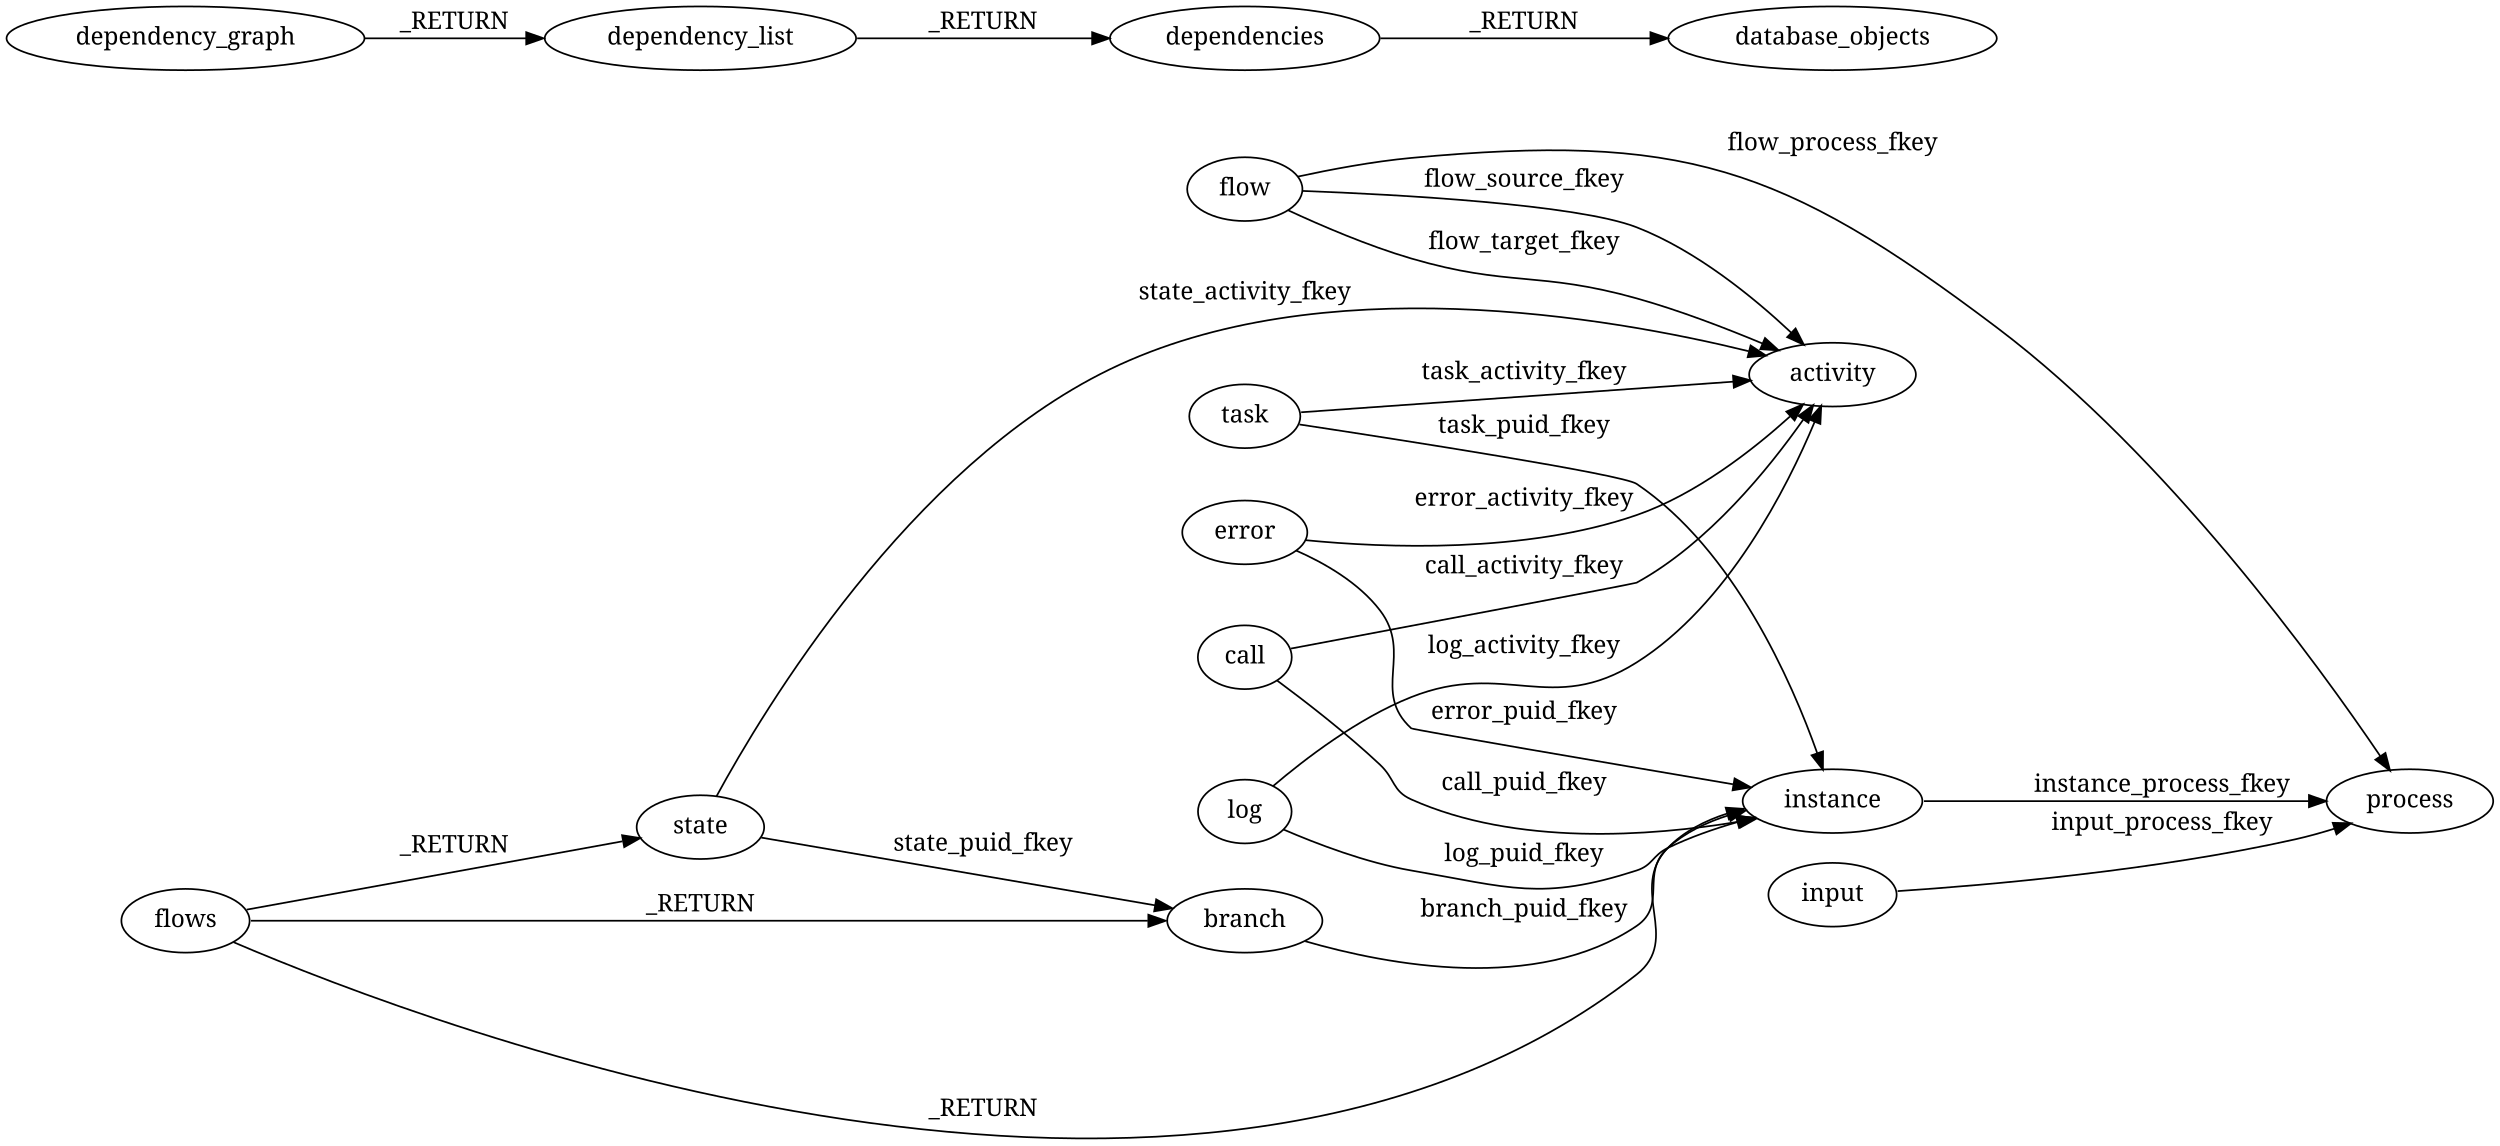
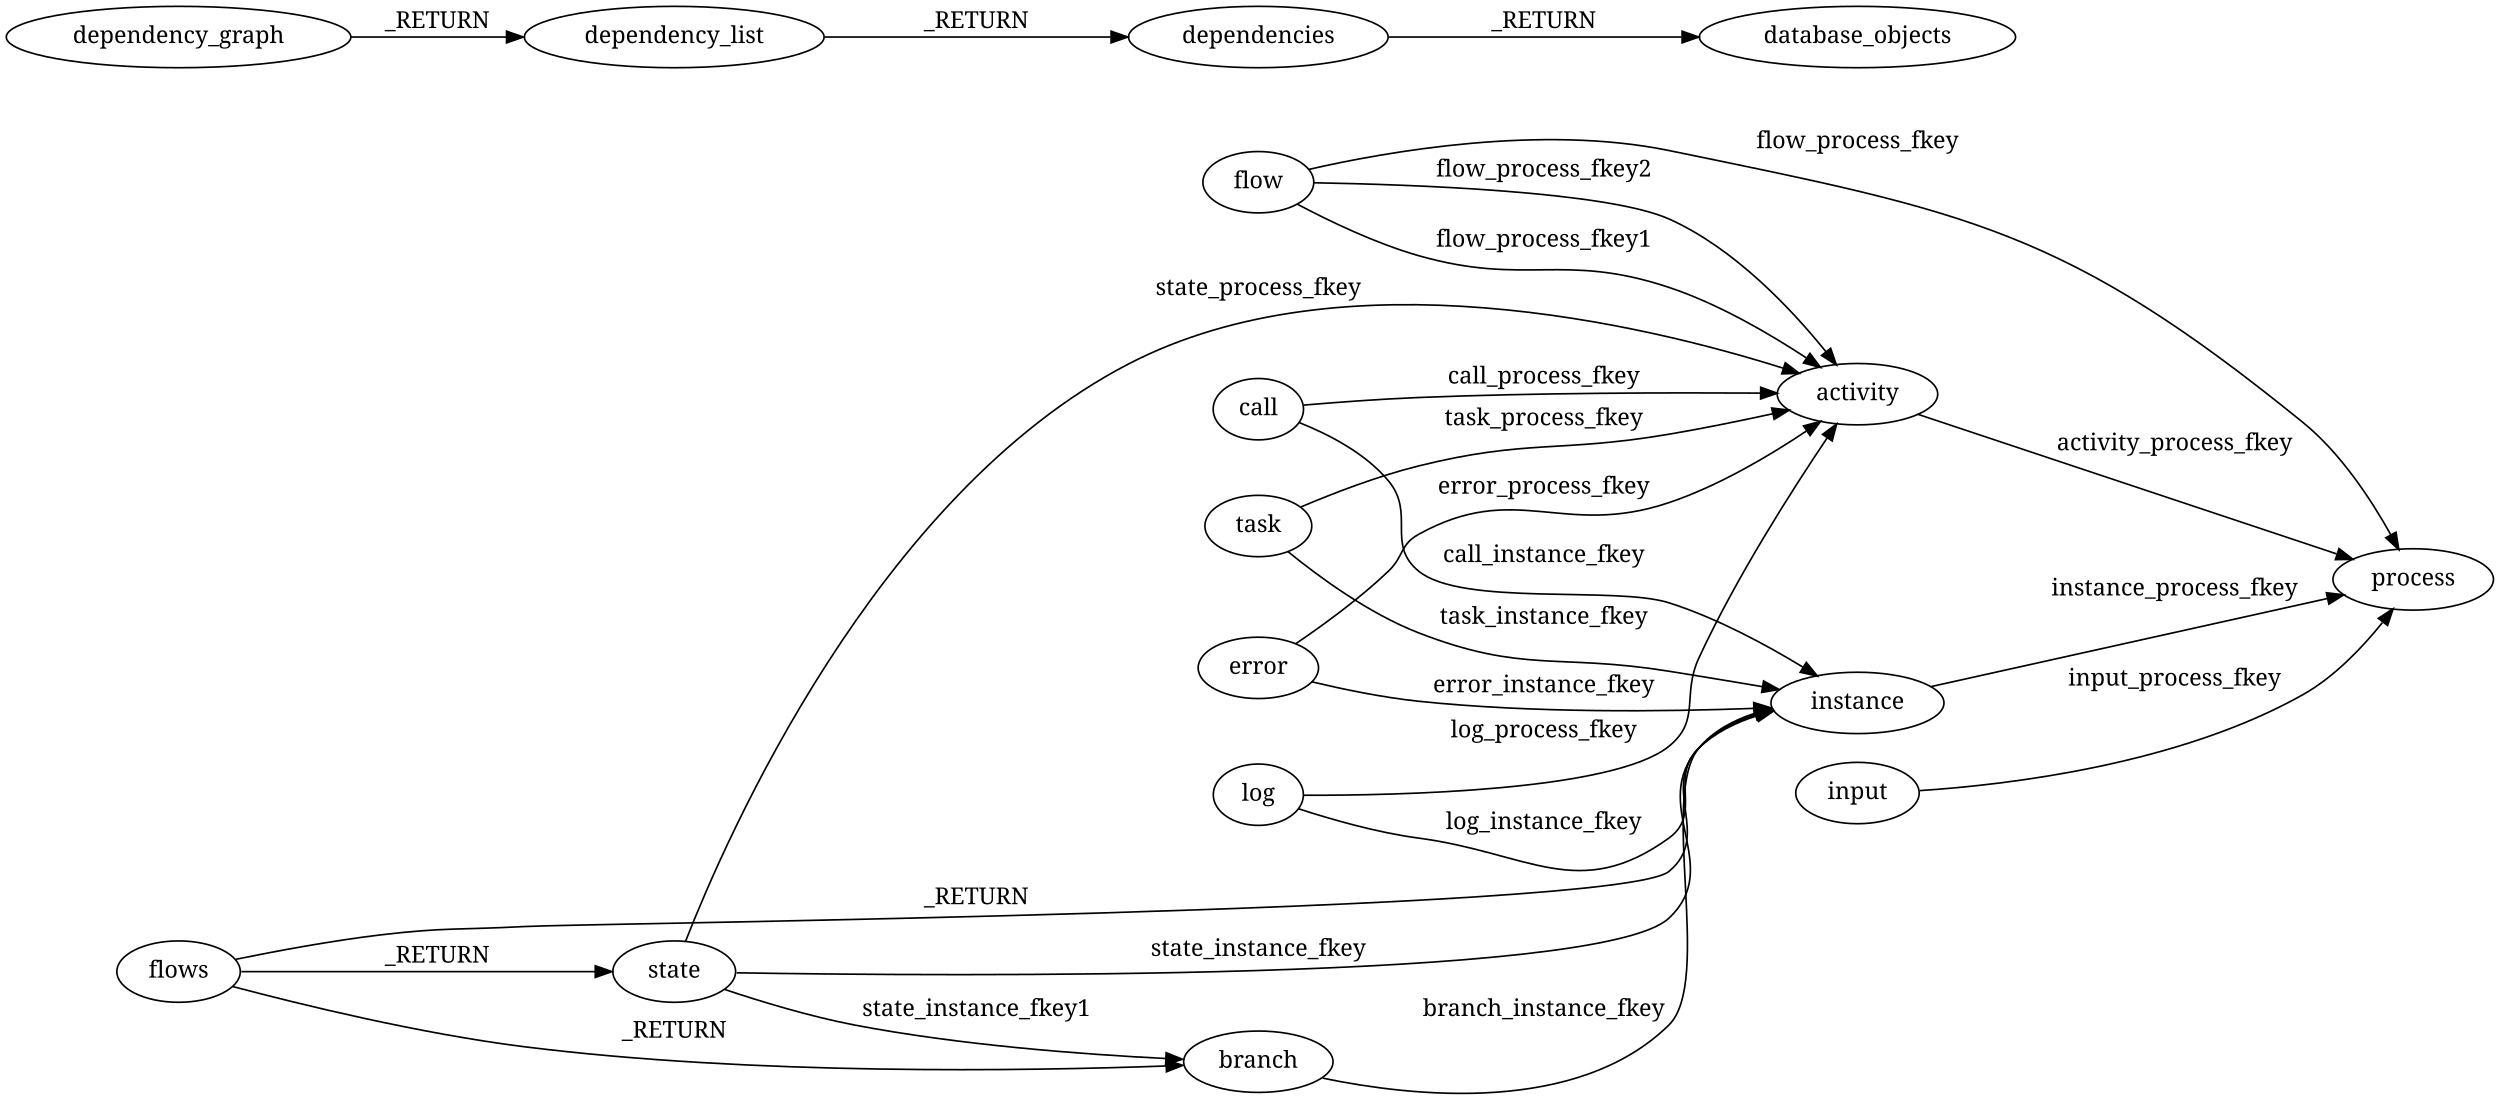
- <svg xmlns="http://www.w3.org/2000/svg" width="1442pt" height="661pt" viewBox="0.00 0.00 1442.00 660.81">
-   <g id="graph1" class="graph" transform="scale(1 1) rotate(0) translate(4 656.812)">
-     <polygon fill="white" stroke="white" points="-4,5 -4,-656.812 1439,-656.812 1439,5 -4,5" />
+ <svg xmlns="http://www.w3.org/2000/svg" width="1498pt" height="660pt" viewBox="0.00 0.00 1498.00 659.62">
+   <g id="graph1" class="graph" transform="scale(1 1) rotate(0) translate(4 655.62)">
+     <polygon fill="white" stroke="white" points="-4,5 -4,-655.62 1495,-655.62 1495,5 -4,5" />
    <g id="node1" class="node">
-       <ellipse fill="none" stroke="black" cx="714" cy="-547.812" rx="33.234" ry="18.385" />
-       <text text-anchor="middle" x="714" y="-544.212" font-family="Times Roman,serif" font-size="14.00">flow</text>
+       <ellipse fill="none" stroke="black" cx="750" cy="-340.62" rx="32.026" ry="18.385" />
+       <text text-anchor="middle" x="750" y="-337.02" font-family="Times Roman,serif" font-size="14.00">task</text>
    </g>
    <g id="node3" class="node">
-       <ellipse fill="none" stroke="black" cx="1053" cy="-440.812" rx="48.083" ry="18.385" />
-       <text text-anchor="middle" x="1053" y="-437.212" font-family="Times Roman,serif" font-size="14.00">activity</text>
+       <ellipse fill="none" stroke="black" cx="1109" cy="-419.62" rx="48.083" ry="18.385" />
+       <text text-anchor="middle" x="1109" y="-416.02" font-family="Times Roman,serif" font-size="14.00">activity</text>
    </g>
    <g id="edge2" class="edge">
-       <path fill="none" stroke="black" d="M738.719,-535.74C757.792,-526.864 785.048,-515.121 810,-507.812 866.309,-491.318 883.501,-500.644 940,-484.812 964.611,-477.916 991.294,-467.664 1012.55,-458.792" />
-       <polygon fill="black" stroke="black" points="1014.06,-461.952 1021.9,-454.829 1011.33,-455.506 1014.06,-461.952" />
-       <text text-anchor="middle" x="875" y="-513.212" font-family="Times Roman,serif" font-size="14.00">flow_target_fkey</text>
+       <path fill="none" stroke="black" d="M775.559,-352.069C794.609,-360.14 821.463,-370.553 846,-376.62 911.235,-392.749 929.743,-384.407 996,-395.62 1016.46,-399.082 1038.84,-403.666 1058.25,-407.9" />
+       <polygon fill="black" stroke="black" points="1057.58,-411.336 1068.1,-410.074 1059.09,-404.501 1057.58,-411.336" />
+       <text text-anchor="middle" x="921" y="-401.02" font-family="Times Roman,serif" font-size="14.00">task_process_fkey</text>
+     </g>
+     <g id="node20" class="node">
+       <ellipse fill="none" stroke="black" cx="1109" cy="-234.62" rx="51.828" ry="18.385" />
+       <text text-anchor="middle" x="1109" y="-231.02" font-family="Times Roman,serif" font-size="14.00">instance</text>
+     </g>
+     <g id="edge20" class="edge">
+       <path fill="none" stroke="black" d="M767.77,-325.26C786.09,-310.314 816.12,-288.212 846,-276.62 908.88,-252.226 929.409,-264.323 996,-253.62 1014.23,-250.69 1034.09,-247.388 1052.01,-244.368" />
+       <polygon fill="black" stroke="black" points="1052.74,-247.793 1062.02,-242.675 1051.57,-240.891 1052.74,-247.793" />
+       <text text-anchor="middle" x="921" y="-282.02" font-family="Times Roman,serif" font-size="14.00">task_instance_fkey</text>
+     </g>
+     <g id="node28" class="node">
+       <ellipse fill="none" stroke="black" cx="1442" cy="-308.62" rx="48.083" ry="18.385" />
+       <text text-anchor="middle" x="1442" y="-305.02" font-family="Times Roman,serif" font-size="14.00">process</text>
+     </g>
+     <g id="edge34" class="edge">
+       <path fill="none" stroke="black" d="M1144.95,-407.636C1205.82,-387.347 1329.06,-346.266 1396.08,-323.925" />
+       <polygon fill="black" stroke="black" points="1397.56,-327.121 1405.94,-320.638 1395.35,-320.48 1397.56,-327.121" />
+       <text text-anchor="middle" x="1299" y="-386.02" font-family="Times Roman,serif" font-size="14.00">activity_process_fkey</text>
+     </g>
+     <g id="node4" class="node">
+       <ellipse fill="none" stroke="black" cx="400" cy="-73.62" rx="36.77" ry="18.385" />
+       <text text-anchor="middle" x="400" y="-70.02" font-family="Times Roman,serif" font-size="14.00">state</text>
+     </g>
+     <g id="edge4" class="edge">
+       <path fill="none" stroke="black" d="M406.77,-91.752C431.1,-153.946 520.769,-359.1 672,-437.62 801.192,-504.697 981.955,-461.218 1064.6,-435.148" />
+       <polygon fill="black" stroke="black" points="1065.74,-438.459 1074.18,-432.064 1063.59,-431.796 1065.74,-438.459" />
+       <text text-anchor="middle" x="750" y="-479.02" font-family="Times Roman,serif" font-size="14.00">state_process_fkey</text>
+     </g>
+     <g id="node16" class="node">
+       <ellipse fill="none" stroke="black" cx="750" cy="-19.62" rx="44.758" ry="18.385" />
+       <text text-anchor="middle" x="750" y="-16.02" font-family="Times Roman,serif" font-size="14.00">branch</text>
+     </g>
+     <g id="edge16" class="edge">
+       <path fill="none" stroke="black" d="M430.327,-62.883C451.758,-55.731 481.303,-46.736 508,-41.62 571.244,-29.499 645.106,-24.011 694.438,-21.555" />
+       <polygon fill="black" stroke="black" points="694.757,-25.044 704.58,-21.076 694.426,-18.052 694.757,-25.044" />
+       <text text-anchor="middle" x="581" y="-47.02" font-family="Times Roman,serif" font-size="14.00">state_instance_fkey1</text>
+     </g>
+     <g id="edge28" class="edge">
+       <path fill="none" stroke="black" d="M437.4,-72.901C561.669,-70.877 955.255,-67.553 996,-105.62 1029.64,-137.046 983.155,-173.448 1014,-207.62 1022.88,-217.458 1035.06,-223.817 1047.73,-227.9" />
+       <polygon fill="black" stroke="black" points="1046.91,-231.303 1057.48,-230.599 1048.78,-224.557 1046.91,-231.303" />
+       <text text-anchor="middle" x="750" y="-83.02" font-family="Times Roman,serif" font-size="14.00">state_instance_fkey</text>
+     </g>
+     <g id="node6" class="node">
+       <ellipse fill="none" stroke="black" cx="750" cy="-546.62" rx="33.234" ry="18.385" />
+       <text text-anchor="middle" x="750" y="-543.02" font-family="Times Roman,serif" font-size="14.00">flow</text>
+     </g>
+     <g id="edge6" class="edge">
+       <path fill="none" stroke="black" d="M783.202,-546.291C841.305,-545.283 958.788,-541.191 996,-524.62 1035.34,-507.1 1069.85,-470.155 1090.07,-445.105" />
+       <polygon fill="black" stroke="black" points="1092.93,-447.132 1096.37,-437.111 1087.43,-442.801 1092.93,-447.132" />
+       <text text-anchor="middle" x="921" y="-550.02" font-family="Times Roman,serif" font-size="14.00">flow_process_fkey2</text>
    </g>
    <g id="edge12" class="edge">
-       <path fill="none" stroke="black" d="M747.352,-546.775C801.452,-544.724 905.74,-539.139 940,-525.812 974.64,-512.338 1007.83,-485.07 1029.17,-465.037" />
-       <polygon fill="black" stroke="black" points="1031.69,-467.473 1036.48,-458.023 1026.84,-462.423 1031.69,-467.473" />
-       <text text-anchor="middle" x="875" y="-549.212" font-family="Times Roman,serif" font-size="14.00">flow_source_fkey</text>
+       <path fill="none" stroke="black" d="M773.296,-533.503C792.276,-523.424 820.083,-510.013 846,-502.62 910.622,-484.186 932.226,-504.801 996,-483.62 1025.71,-473.751 1056.44,-455.757 1078.34,-441.357" />
+       <polygon fill="black" stroke="black" points="1080.51,-444.117 1086.86,-435.64 1076.61,-438.304 1080.51,-444.117" />
+       <text text-anchor="middle" x="921" y="-508.02" font-family="Times Roman,serif" font-size="14.00">flow_process_fkey1</text>
    </g>
-     <g id="node27" class="node">
-       <ellipse fill="none" stroke="black" cx="1386" cy="-194.812" rx="48.083" ry="18.385" />
-       <text text-anchor="middle" x="1386" y="-191.212" font-family="Times Roman,serif" font-size="14.00">process</text>
+     <g id="edge40" class="edge">
+       <path fill="none" stroke="black" d="M780.254,-554.309C827.008,-564.997 919.424,-581.35 996,-565.62 1176.01,-528.641 1233.33,-518.449 1376,-402.62 1398.69,-384.201 1417.03,-356.064 1428.57,-335.372" />
+       <polygon fill="black" stroke="black" points="1431.71,-336.914 1433.38,-326.451 1425.55,-333.59 1431.71,-336.914" />
+       <text text-anchor="middle" x="1109" y="-567.02" font-family="Times Roman,serif" font-size="14.00">flow_process_fkey</text>
+     </g>
+     <g id="node8" class="node">
+       <ellipse fill="none" stroke="black" cx="750" cy="-255.62" rx="36.062" ry="18.385" />
+       <text text-anchor="middle" x="750" y="-252.02" font-family="Times Roman,serif" font-size="14.00">error</text>
+     </g>
+     <g id="edge8" class="edge">
+       <path fill="none" stroke="black" d="M772.316,-270.037C788.565,-281.037 810.668,-297.073 828,-313.62 837.138,-322.344 834.947,-329.502 846,-335.62 904.794,-368.163 932.297,-333.226 996,-354.62 1025.79,-364.625 1056.51,-382.902 1078.39,-397.533" />
+       <polygon fill="black" stroke="black" points="1076.67,-400.596 1086.9,-403.341 1080.61,-394.814 1076.67,-400.596" />
+       <text text-anchor="middle" x="921" y="-360.02" font-family="Times Roman,serif" font-size="14.00">error_process_fkey</text>
+     </g>
+     <g id="edge26" class="edge">
+       <path fill="none" stroke="black" d="M782.182,-247.222C800.703,-242.817 824.497,-237.877 846,-235.62 914.471,-228.432 993.522,-229.364 1046.94,-231.345" />
+       <polygon fill="black" stroke="black" points="1046.81,-234.842 1056.94,-231.739 1047.08,-227.848 1046.81,-234.842" />
+       <text text-anchor="middle" x="921" y="-241.02" font-family="Times Roman,serif" font-size="14.00">error_instance_fkey</text>
+     </g>
+     <g id="node10" class="node">
+       <ellipse fill="none" stroke="black" cx="750" cy="-179.62" rx="27" ry="18.385" />
+       <text text-anchor="middle" x="750" y="-176.02" font-family="Times Roman,serif" font-size="14.00">log</text>
+     </g>
+     <g id="edge10" class="edge">
+       <path fill="none" stroke="black" d="M777.064,-179.287C833.845,-179.136 962.906,-181.837 996,-208.62 1015.34,-224.27 1003.53,-239.053 1014,-261.62 1036.56,-310.244 1070.26,-362.866 1090.87,-393.447" />
+       <polygon fill="black" stroke="black" points="1088.05,-395.529 1096.56,-401.834 1093.84,-391.595 1088.05,-395.529" />
+       <text text-anchor="middle" x="921" y="-214.02" font-family="Times Roman,serif" font-size="14.00">log_process_fkey</text>
+     </g>
+     <g id="edge24" class="edge">
+       <path fill="none" stroke="black" d="M774.1,-171.185C793.3,-164.933 821.01,-156.944 846,-153.62 912.085,-144.829 941.917,-114.639 996,-153.62 1016.52,-168.412 995.715,-190.137 1014,-207.62 1023.58,-216.779 1036.03,-222.869 1048.76,-226.908" />
+       <polygon fill="black" stroke="black" points="1047.92,-230.308 1058.49,-229.613 1049.8,-223.564 1047.92,-230.308" />
+       <text text-anchor="middle" x="921" y="-159.02" font-family="Times Roman,serif" font-size="14.00">log_instance_fkey</text>
+     </g>
+     <g id="node13" class="node">
+       <ellipse fill="none" stroke="black" cx="750" cy="-410.62" rx="27.076" ry="18.385" />
+       <text text-anchor="middle" x="750" y="-407.02" font-family="Times Roman,serif" font-size="14.00">call</text>
+     </g>
+     <g id="edge14" class="edge">
+       <path fill="none" stroke="black" d="M777.284,-413.085C796.483,-414.703 822.791,-416.686 846,-417.62 916.361,-420.45 997.393,-420.596 1050.7,-420.265" />
+       <polygon fill="black" stroke="black" points="1051.01,-423.763 1060.99,-420.193 1050.96,-416.763 1051.01,-423.763" />
+       <text text-anchor="middle" x="921" y="-426.02" font-family="Times Roman,serif" font-size="14.00">call_process_fkey</text>
+     </g>
+     <g id="edge30" class="edge">
+       <path fill="none" stroke="black" d="M774.633,-402.527C791.803,-395.718 814.048,-384.375 828,-367.62 844.188,-348.179 826.449,-329.675 846,-313.62 871.967,-292.297 963.972,-304.776 996,-294.62 1024.66,-285.533 1054.6,-269.282 1076.46,-255.983" />
+       <polygon fill="black" stroke="black" points="1078.35,-258.926 1085.01,-250.681 1074.66,-252.977 1078.35,-258.926" />
+       <text text-anchor="middle" x="921" y="-319.02" font-family="Times Roman,serif" font-size="14.00">call_instance_fkey</text>
+     </g>
+     <g id="edge22" class="edge">
+       <path fill="none" stroke="black" d="M788.51,-9.803C842.775,1.476 941.219,12.14 996,-41.62 1022.48,-67.609 990.069,-179.263 1014,-207.62 1022.64,-217.853 1034.84,-224.355 1047.64,-228.451" />
+       <polygon fill="black" stroke="black" points="1046.92,-231.883 1057.49,-231.136 1048.76,-225.129 1046.92,-231.883" />
+       <text text-anchor="middle" x="921" y="-47.02" font-family="Times Roman,serif" font-size="14.00">branch_instance_fkey</text>
+     </g>
+     <g id="node17" class="node">
+       <ellipse fill="none" stroke="black" cx="103" cy="-73.62" rx="36.977" ry="18.385" />
+       <text text-anchor="middle" x="103" y="-70.02" font-family="Times Roman,serif" font-size="14.00">flows</text>
+     </g>
+     <g id="edge42" class="edge">
+       <path fill="none" stroke="black" d="M140.615,-73.62C194.509,-73.62 293.672,-73.62 352.541,-73.62" />
+       <polygon fill="black" stroke="black" points="352.69,-77.12 362.69,-73.62 352.69,-70.12 352.69,-77.12" />
+       <text text-anchor="middle" x="258" y="-79.02" font-family="Times Roman,serif" font-size="14.00">_RETURN</text>
+     </g>
+     <g id="edge18" class="edge">
+       <path fill="none" stroke="black" d="M135.67,-64.618C176.203,-53.892 247.6,-36.442 310,-28.62 447.547,-11.378 611.135,-14.055 694.764,-17.077" />
+       <polygon fill="black" stroke="black" points="694.679,-20.576 704.803,-17.456 694.942,-13.582 694.679,-20.576" />
+       <text text-anchor="middle" x="400" y="-34.02" font-family="Times Roman,serif" font-size="14.00">_RETURN</text>
    </g>
    <g id="edge32" class="edge">
-       <path fill="none" stroke="black" d="M744.492,-555.026C763.262,-559.091 787.882,-563.757 810,-565.812 965.738,-580.287 1023.21,-562.101 1148,-467.812 1246.17,-393.64 1333.32,-273.353 1368.94,-220.786" />
-       <polygon fill="black" stroke="black" points="1371.92,-222.618 1374.59,-212.365 1366.11,-218.714 1371.92,-222.618" />
-       <text text-anchor="middle" x="1053" y="-570.212" font-family="Times Roman,serif" font-size="14.00">flow_process_fkey</text>
+       <path fill="none" stroke="black" d="M137.254,-80.998C161.391,-85.914 194.531,-92.098 224,-95.62 262.016,-100.164 271.767,-98.589 310,-100.62 348.101,-102.644 966.576,-109.329 996,-133.62 1022.1,-155.169 990.529,-183.232 1014,-207.62 1023.19,-217.169 1035.49,-223.414 1048.19,-227.478" />
+       <polygon fill="black" stroke="black" points="1047.36,-230.879 1057.93,-230.18 1049.23,-224.134 1047.36,-230.879" />
+       <text text-anchor="middle" x="581" y="-114.02" font-family="Times Roman,serif" font-size="14.00">_RETURN</text>
    </g>
-     <g id="node4" class="node">
-       <ellipse fill="none" stroke="black" cx="400" cy="-179.812" rx="36.77" ry="18.385" />
-       <text text-anchor="middle" x="400" y="-176.212" font-family="Times Roman,serif" font-size="14.00">state</text>
+     <g id="edge36" class="edge">
+       <path fill="none" stroke="black" d="M1153.22,-244.447C1214.6,-258.087 1325.39,-282.707 1390.45,-297.164" />
+       <polygon fill="black" stroke="black" points="1389.96,-300.641 1400.48,-299.394 1391.48,-293.808 1389.96,-300.641" />
+       <text text-anchor="middle" x="1299" y="-299.02" font-family="Times Roman,serif" font-size="14.00">instance_process_fkey</text>
    </g>
-     <g id="edge4" class="edge">
-       <path fill="none" stroke="black" d="M409.257,-197.563C436.266,-247.235 520.43,-387.666 636,-443.812 757.619,-502.897 923.725,-474.176 1004.68,-454.318" />
-       <polygon fill="black" stroke="black" points="1005.74,-457.659 1014.59,-451.826 1004.04,-450.87 1005.74,-457.659" />
-       <text text-anchor="middle" x="714" y="-484.212" font-family="Times Roman,serif" font-size="14.00">state_activity_fkey</text>
-     </g>
-     <g id="node16" class="node">
-       <ellipse fill="none" stroke="black" cx="714" cy="-125.812" rx="44.758" ry="18.385" />
-       <text text-anchor="middle" x="714" y="-122.212" font-family="Times Roman,serif" font-size="14.00">branch</text>
-     </g>
-     <g id="edge16" class="edge">
-       <path fill="none" stroke="black" d="M435.106,-173.775C490.4,-164.266 598.074,-145.749 662.252,-134.712" />
-       <polygon fill="black" stroke="black" points="662.902,-138.151 672.164,-133.007 661.715,-131.253 662.902,-138.151" />
-       <text text-anchor="middle" x="563" y="-166.212" font-family="Times Roman,serif" font-size="14.00">state_puid_fkey</text>
-     </g>
-     <g id="node6" class="node">
-       <ellipse fill="none" stroke="black" cx="714" cy="-349.812" rx="36.062" ry="18.385" />
-       <text text-anchor="middle" x="714" y="-346.212" font-family="Times Roman,serif" font-size="14.00">error</text>
-     </g>
-     <g id="edge6" class="edge">
-       <path fill="none" stroke="black" d="M749.222,-345.317C794.687,-340.86 875.604,-337.534 940,-359.812 974.184,-371.638 1007.07,-397.375 1028.46,-416.684" />
-       <polygon fill="black" stroke="black" points="1026.36,-419.506 1036.08,-423.727 1031.11,-414.367 1026.36,-419.506" />
-       <text text-anchor="middle" x="875" y="-365.212" font-family="Times Roman,serif" font-size="14.00">error_activity_fkey</text>
-     </g>
-     <g id="node20" class="node">
-       <ellipse fill="none" stroke="black" cx="1053" cy="-194.812" rx="51.828" ry="18.385" />
-       <text text-anchor="middle" x="1053" y="-191.212" font-family="Times Roman,serif" font-size="14.00">instance</text>
-     </g>
-     <g id="edge26" class="edge">
-       <path fill="none" stroke="black" d="M743.494,-339.401C760.034,-332.13 779.745,-320.829 792,-304.812 810.998,-279.984 786.947,-257.929 810,-236.812 810.863,-236.022 923.969,-216.708 995.547,-204.549" />
-       <polygon fill="black" stroke="black" points="996.515,-207.935 1005.79,-202.811 995.343,-201.034 996.515,-207.935" />
-       <text text-anchor="middle" x="875" y="-242.212" font-family="Times Roman,serif" font-size="14.00">error_puid_fkey</text>
-     </g>
-     <g id="node8" class="node">
-       <ellipse fill="none" stroke="black" cx="714" cy="-188.812" rx="27" ry="18.385" />
-       <text text-anchor="middle" x="714" y="-185.212" font-family="Times Roman,serif" font-size="14.00">log</text>
-     </g>
-     <g id="edge8" class="edge">
-       <path fill="none" stroke="black" d="M730.337,-203.521C748.439,-218.939 779.165,-242.587 810,-254.812 864.342,-276.358 890.561,-243.618 940,-274.812 992.643,-308.029 1026.82,-375.659 1042.68,-413.542" />
-       <polygon fill="black" stroke="black" points="1039.49,-414.99 1046.5,-422.939 1045.98,-412.357 1039.49,-414.99" />
-       <text text-anchor="middle" x="875" y="-280.212" font-family="Times Roman,serif" font-size="14.00">log_activity_fkey</text>
-     </g>
-     <g id="edge20" class="edge">
-       <path fill="none" stroke="black" d="M736.303,-178.462C755.395,-170.205 783.862,-159.304 810,-154.812 866.943,-145.026 885.025,-137.036 940,-154.812 949.39,-157.848 949.119,-163.509 958,-167.812 970.541,-173.889 984.694,-178.828 998.172,-182.74" />
-       <polygon fill="black" stroke="black" points="997.262,-186.12 1007.83,-185.409 999.126,-179.373 997.262,-186.12" />
-       <text text-anchor="middle" x="875" y="-160.212" font-family="Times Roman,serif" font-size="14.00">log_puid_fkey</text>
-     </g>
-     <g id="node10" class="node">
-       <ellipse fill="none" stroke="black" cx="714" cy="-416.812" rx="32.026" ry="18.385" />
-       <text text-anchor="middle" x="714" y="-413.212" font-family="Times Roman,serif" font-size="14.00">task</text>
-     </g>
-     <g id="edge10" class="edge">
-       <path fill="none" stroke="black" d="M746.505,-419.114C803.92,-423.178 923.975,-431.678 995.605,-436.749" />
-       <polygon fill="black" stroke="black" points="995.587,-440.256 1005.81,-437.471 996.081,-433.274 995.587,-440.256" />
-       <text text-anchor="middle" x="875" y="-438.212" font-family="Times Roman,serif" font-size="14.00">task_activity_fkey</text>
-     </g>
-     <g id="edge24" class="edge">
-       <path fill="none" stroke="black" d="M745.474,-412.08C805.689,-402.929 931.979,-383.232 940,-377.812 996.187,-339.845 1029.52,-263.649 1044.15,-222.572" />
-       <polygon fill="black" stroke="black" points="1047.53,-223.524 1047.47,-212.93 1040.91,-221.246 1047.53,-223.524" />
-       <text text-anchor="middle" x="875" y="-407.212" font-family="Times Roman,serif" font-size="14.00">task_puid_fkey</text>
-     </g>
-     <g id="node13" class="node">
-       <ellipse fill="none" stroke="black" cx="714" cy="-277.812" rx="27.076" ry="18.385" />
-       <text text-anchor="middle" x="714" y="-274.212" font-family="Times Roman,serif" font-size="14.00">call</text>
-     </g>
-     <g id="edge14" class="edge">
-       <path fill="none" stroke="black" d="M740.66,-282.83C800.205,-294.045 938.9,-320.209 940,-320.812 981.43,-343.539 1016.43,-386.875 1036.05,-414.777" />
-       <polygon fill="black" stroke="black" points="1033.33,-416.988 1041.88,-423.248 1039.1,-413.024 1033.33,-416.988" />
-       <text text-anchor="middle" x="875" y="-326.212" font-family="Times Roman,serif" font-size="14.00">call_activity_fkey</text>
-     </g>
-     <g id="edge22" class="edge">
-       <path fill="none" stroke="black" d="M732.677,-264.348C748.94,-252.307 772.847,-233.827 792,-215.812 800.711,-207.619 799.086,-200.7 810,-195.812 870.336,-168.792 947.857,-174.477 998.917,-182.952" />
-       <polygon fill="black" stroke="black" points="998.624,-186.454 1009.08,-184.733 999.833,-179.559 998.624,-186.454" />
-       <text text-anchor="middle" x="875" y="-201.212" font-family="Times Roman,serif" font-size="14.00">call_puid_fkey</text>
-     </g>
-     <g id="edge28" class="edge">
-       <path fill="none" stroke="black" d="M748.852,-114.007C796.466,-100.214 882.487,-83.874 940,-122.812 957.837,-134.889 942,-153.39 958,-167.812 967.844,-176.686 980.405,-182.663 993.144,-186.683" />
-       <polygon fill="black" stroke="black" points="992.306,-190.083 1002.88,-189.391 994.182,-183.339 992.306,-190.083" />
-       <text text-anchor="middle" x="875" y="-128.212" font-family="Times Roman,serif" font-size="14.00">branch_puid_fkey</text>
-     </g>
-     <g id="node17" class="node">
-       <ellipse fill="none" stroke="black" cx="103" cy="-125.812" rx="36.977" ry="18.385" />
-       <text text-anchor="middle" x="103" y="-122.212" font-family="Times Roman,serif" font-size="14.00">flows</text>
+     <g id="node30" class="node">
+       <ellipse fill="none" stroke="black" cx="1109" cy="-180.62" rx="36.977" ry="18.385" />
+       <text text-anchor="middle" x="1109" y="-177.02" font-family="Times Roman,serif" font-size="14.00">input</text>
    </g>
    <g id="edge38" class="edge">
-       <path fill="none" stroke="black" d="M138.236,-132.219C192.304,-142.049 295.69,-160.847 355.07,-171.643" />
-       <polygon fill="black" stroke="black" points="354.804,-175.152 365.269,-173.498 356.057,-168.265 354.804,-175.152" />
-       <text text-anchor="middle" x="258" y="-165.212" font-family="Times Roman,serif" font-size="14.00">_RETURN</text>
-     </g>
-     <g id="edge18" class="edge">
-       <path fill="none" stroke="black" d="M140.76,-125.812C244.665,-125.812 535.238,-125.812 658.061,-125.812" />
-       <polygon fill="black" stroke="black" points="658.364,-129.312 668.364,-125.812 658.364,-122.312 658.364,-129.312" />
-       <text text-anchor="middle" x="400" y="-131.212" font-family="Times Roman,serif" font-size="14.00">_RETURN</text>
-     </g>
-     <g id="edge30" class="edge">
-       <path fill="none" stroke="black" d="M130.692,-113.453C245.056,-64.484 686.449,103.814 940,-94.812 966.306,-115.419 934.79,-143.772 958,-167.812 967.205,-177.347 979.513,-183.586 992.21,-187.649" />
-       <polygon fill="black" stroke="black" points="991.379,-191.051 1001.95,-190.351 993.25,-184.305 991.379,-191.051" />
-       <text text-anchor="middle" x="563" y="-13.212" font-family="Times Roman,serif" font-size="14.00">_RETURN</text>
-     </g>
-     <g id="edge36" class="edge">
-       <path fill="none" stroke="black" d="M1105.76,-194.812C1166.22,-194.812 1265,-194.812 1327.69,-194.812" />
-       <polygon fill="black" stroke="black" points="1327.81,-198.312 1337.81,-194.812 1327.81,-191.312 1327.81,-198.312" />
-       <text text-anchor="middle" x="1243" y="-200.212" font-family="Times Roman,serif" font-size="14.00">instance_process_fkey</text>
-     </g>
-     <g id="node28" class="node">
-       <ellipse fill="none" stroke="black" cx="1053" cy="-140.812" rx="36.977" ry="18.385" />
-       <text text-anchor="middle" x="1053" y="-137.212" font-family="Times Roman,serif" font-size="14.00">input</text>
-     </g>
-     <g id="edge34" class="edge">
-       <path fill="none" stroke="black" d="M1090.55,-142.91C1142.6,-146.359 1239.37,-154.737 1320,-172.812 1327.38,-174.466 1335.09,-176.625 1342.53,-178.945" />
-       <polygon fill="black" stroke="black" points="1341.52,-182.297 1352.12,-182.057 1343.69,-175.639 1341.52,-182.297" />
-       <text text-anchor="middle" x="1243" y="-178.212" font-family="Times Roman,serif" font-size="14.00">input_process_fkey</text>
-     </g>
-     <g id="node32" class="node">
-       <ellipse fill="none" stroke="black" cx="714" cy="-634.812" rx="77.782" ry="18.385" />
-       <text text-anchor="middle" x="714" y="-631.212" font-family="Times Roman,serif" font-size="14.00">dependencies</text>
+       <path fill="none" stroke="black" d="M1146.38,-182.082C1200.35,-185.638 1301.74,-197.832 1376,-239.62 1394.84,-250.221 1411.61,-267.926 1423.53,-282.747" />
+       <polygon fill="black" stroke="black" points="1421.08,-285.299 1429.97,-291.065 1426.62,-281.015 1421.08,-285.299" />
+       <text text-anchor="middle" x="1299" y="-245.02" font-family="Times Roman,serif" font-size="14.00">input_process_fkey</text>
    </g>
    <g id="node34" class="node">
-       <ellipse fill="none" stroke="black" cx="1053" cy="-634.812" rx="94.752" ry="18.385" />
-       <text text-anchor="middle" x="1053" y="-631.212" font-family="Times Roman,serif" font-size="14.00">database_objects</text>
+       <ellipse fill="none" stroke="black" cx="750" cy="-633.62" rx="77.782" ry="18.385" />
+       <text text-anchor="middle" x="750" y="-630.02" font-family="Times Roman,serif" font-size="14.00">dependencies</text>
    </g>
-     <g id="edge40" class="edge">
-       <path fill="none" stroke="black" d="M792.199,-634.812C838.39,-634.812 897.475,-634.812 947.722,-634.812" />
-       <polygon fill="black" stroke="black" points="947.975,-638.312 957.975,-634.812 947.975,-631.312 947.975,-638.312" />
-       <text text-anchor="middle" x="875" y="-640.212" font-family="Times Roman,serif" font-size="14.00">_RETURN</text>
+     <g id="node36" class="node">
+       <ellipse fill="none" stroke="black" cx="1109" cy="-633.62" rx="94.752" ry="18.385" />
+       <text text-anchor="middle" x="1109" y="-630.02" font-family="Times Roman,serif" font-size="14.00">database_objects</text>
    </g>
-     <g id="node35" class="node">
-       <ellipse fill="none" stroke="black" cx="400" cy="-634.812" rx="89.803" ry="18.385" />
-       <text text-anchor="middle" x="400" y="-631.212" font-family="Times Roman,serif" font-size="14.00">dependency_list</text>
-     </g>
-     <g id="edge42" class="edge">
-       <path fill="none" stroke="black" d="M490.401,-634.812C533.004,-634.812 583.638,-634.812 625.941,-634.812" />
-       <polygon fill="black" stroke="black" points="625.945,-638.312 635.945,-634.812 625.945,-631.312 625.945,-638.312" />
-       <text text-anchor="middle" x="563" y="-640.212" font-family="Times Roman,serif" font-size="14.00">_RETURN</text>
+     <g id="edge44" class="edge">
+       <path fill="none" stroke="black" d="M828.34,-633.62C879.713,-633.62 947.498,-633.62 1003.58,-633.62" />
+       <polygon fill="black" stroke="black" points="1003.91,-637.12 1013.91,-633.62 1003.91,-630.12 1003.91,-637.12" />
+       <text text-anchor="middle" x="921" y="-639.02" font-family="Times Roman,serif" font-size="14.00">_RETURN</text>
    </g>
    <g id="node37" class="node">
-       <ellipse fill="none" stroke="black" cx="103" cy="-634.812" rx="103.238" ry="18.385" />
-       <text text-anchor="middle" x="103" y="-631.212" font-family="Times Roman,serif" font-size="14.00">dependency_graph</text>
+       <ellipse fill="none" stroke="black" cx="400" cy="-633.62" rx="89.803" ry="18.385" />
+       <text text-anchor="middle" x="400" y="-630.02" font-family="Times Roman,serif" font-size="14.00">dependency_list</text>
    </g>
-     <g id="edge44" class="edge">
-       <path fill="none" stroke="black" d="M206.043,-634.812C236.298,-634.812 269.34,-634.812 299.438,-634.812" />
-       <polygon fill="black" stroke="black" points="299.524,-638.312 309.524,-634.812 299.524,-631.312 299.524,-638.312" />
-       <text text-anchor="middle" x="258" y="-640.212" font-family="Times Roman,serif" font-size="14.00">_RETURN</text>
+     <g id="edge46" class="edge">
+       <path fill="none" stroke="black" d="M490.134,-633.62C542.827,-633.62 609.064,-633.62 661.478,-633.62" />
+       <polygon fill="black" stroke="black" points="661.768,-637.12 671.768,-633.62 661.768,-630.12 661.768,-637.12" />
+       <text text-anchor="middle" x="581" y="-639.02" font-family="Times Roman,serif" font-size="14.00">_RETURN</text>
+     </g>
+     <g id="node39" class="node">
+       <ellipse fill="none" stroke="black" cx="103" cy="-633.62" rx="103.238" ry="18.385" />
+       <text text-anchor="middle" x="103" y="-630.02" font-family="Times Roman,serif" font-size="14.00">dependency_graph</text>
+     </g>
+     <g id="edge48" class="edge">
+       <path fill="none" stroke="black" d="M206.043,-633.62C236.298,-633.62 269.34,-633.62 299.438,-633.62" />
+       <polygon fill="black" stroke="black" points="299.524,-637.12 309.524,-633.62 299.524,-630.12 299.524,-637.12" />
+       <text text-anchor="middle" x="258" y="-639.02" font-family="Times Roman,serif" font-size="14.00">_RETURN</text>
    </g>
  </g>
</svg>
